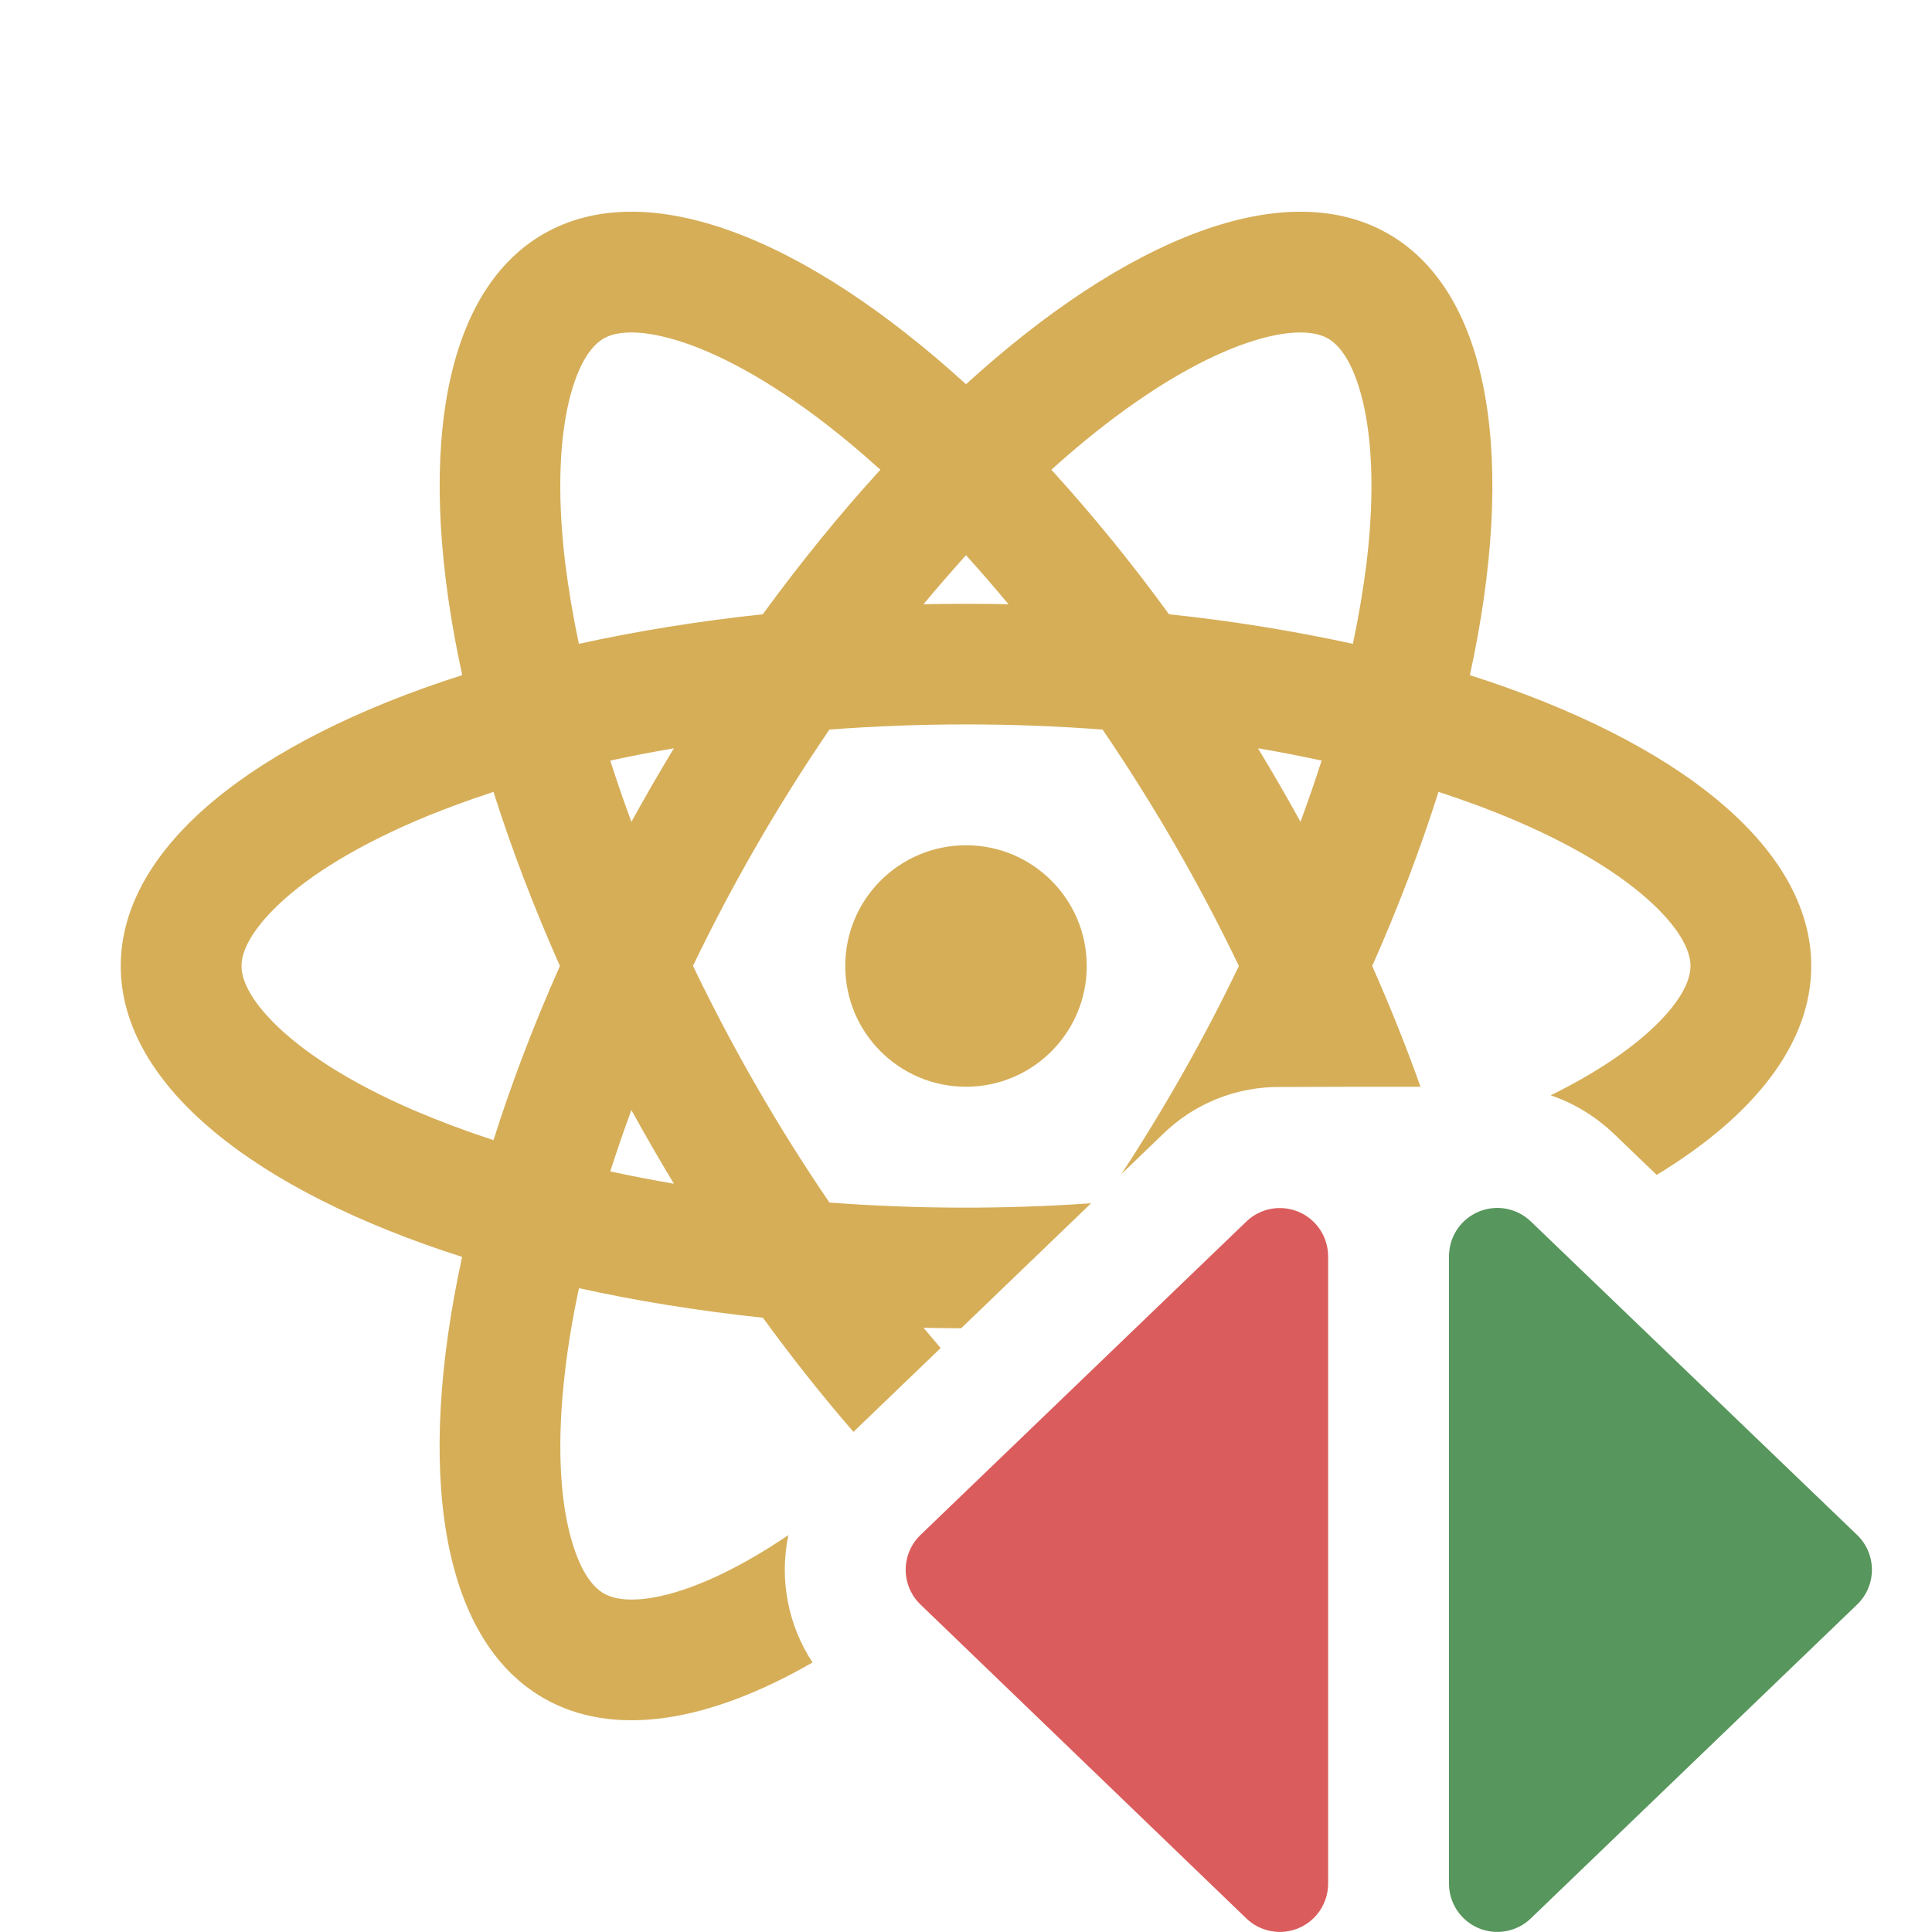
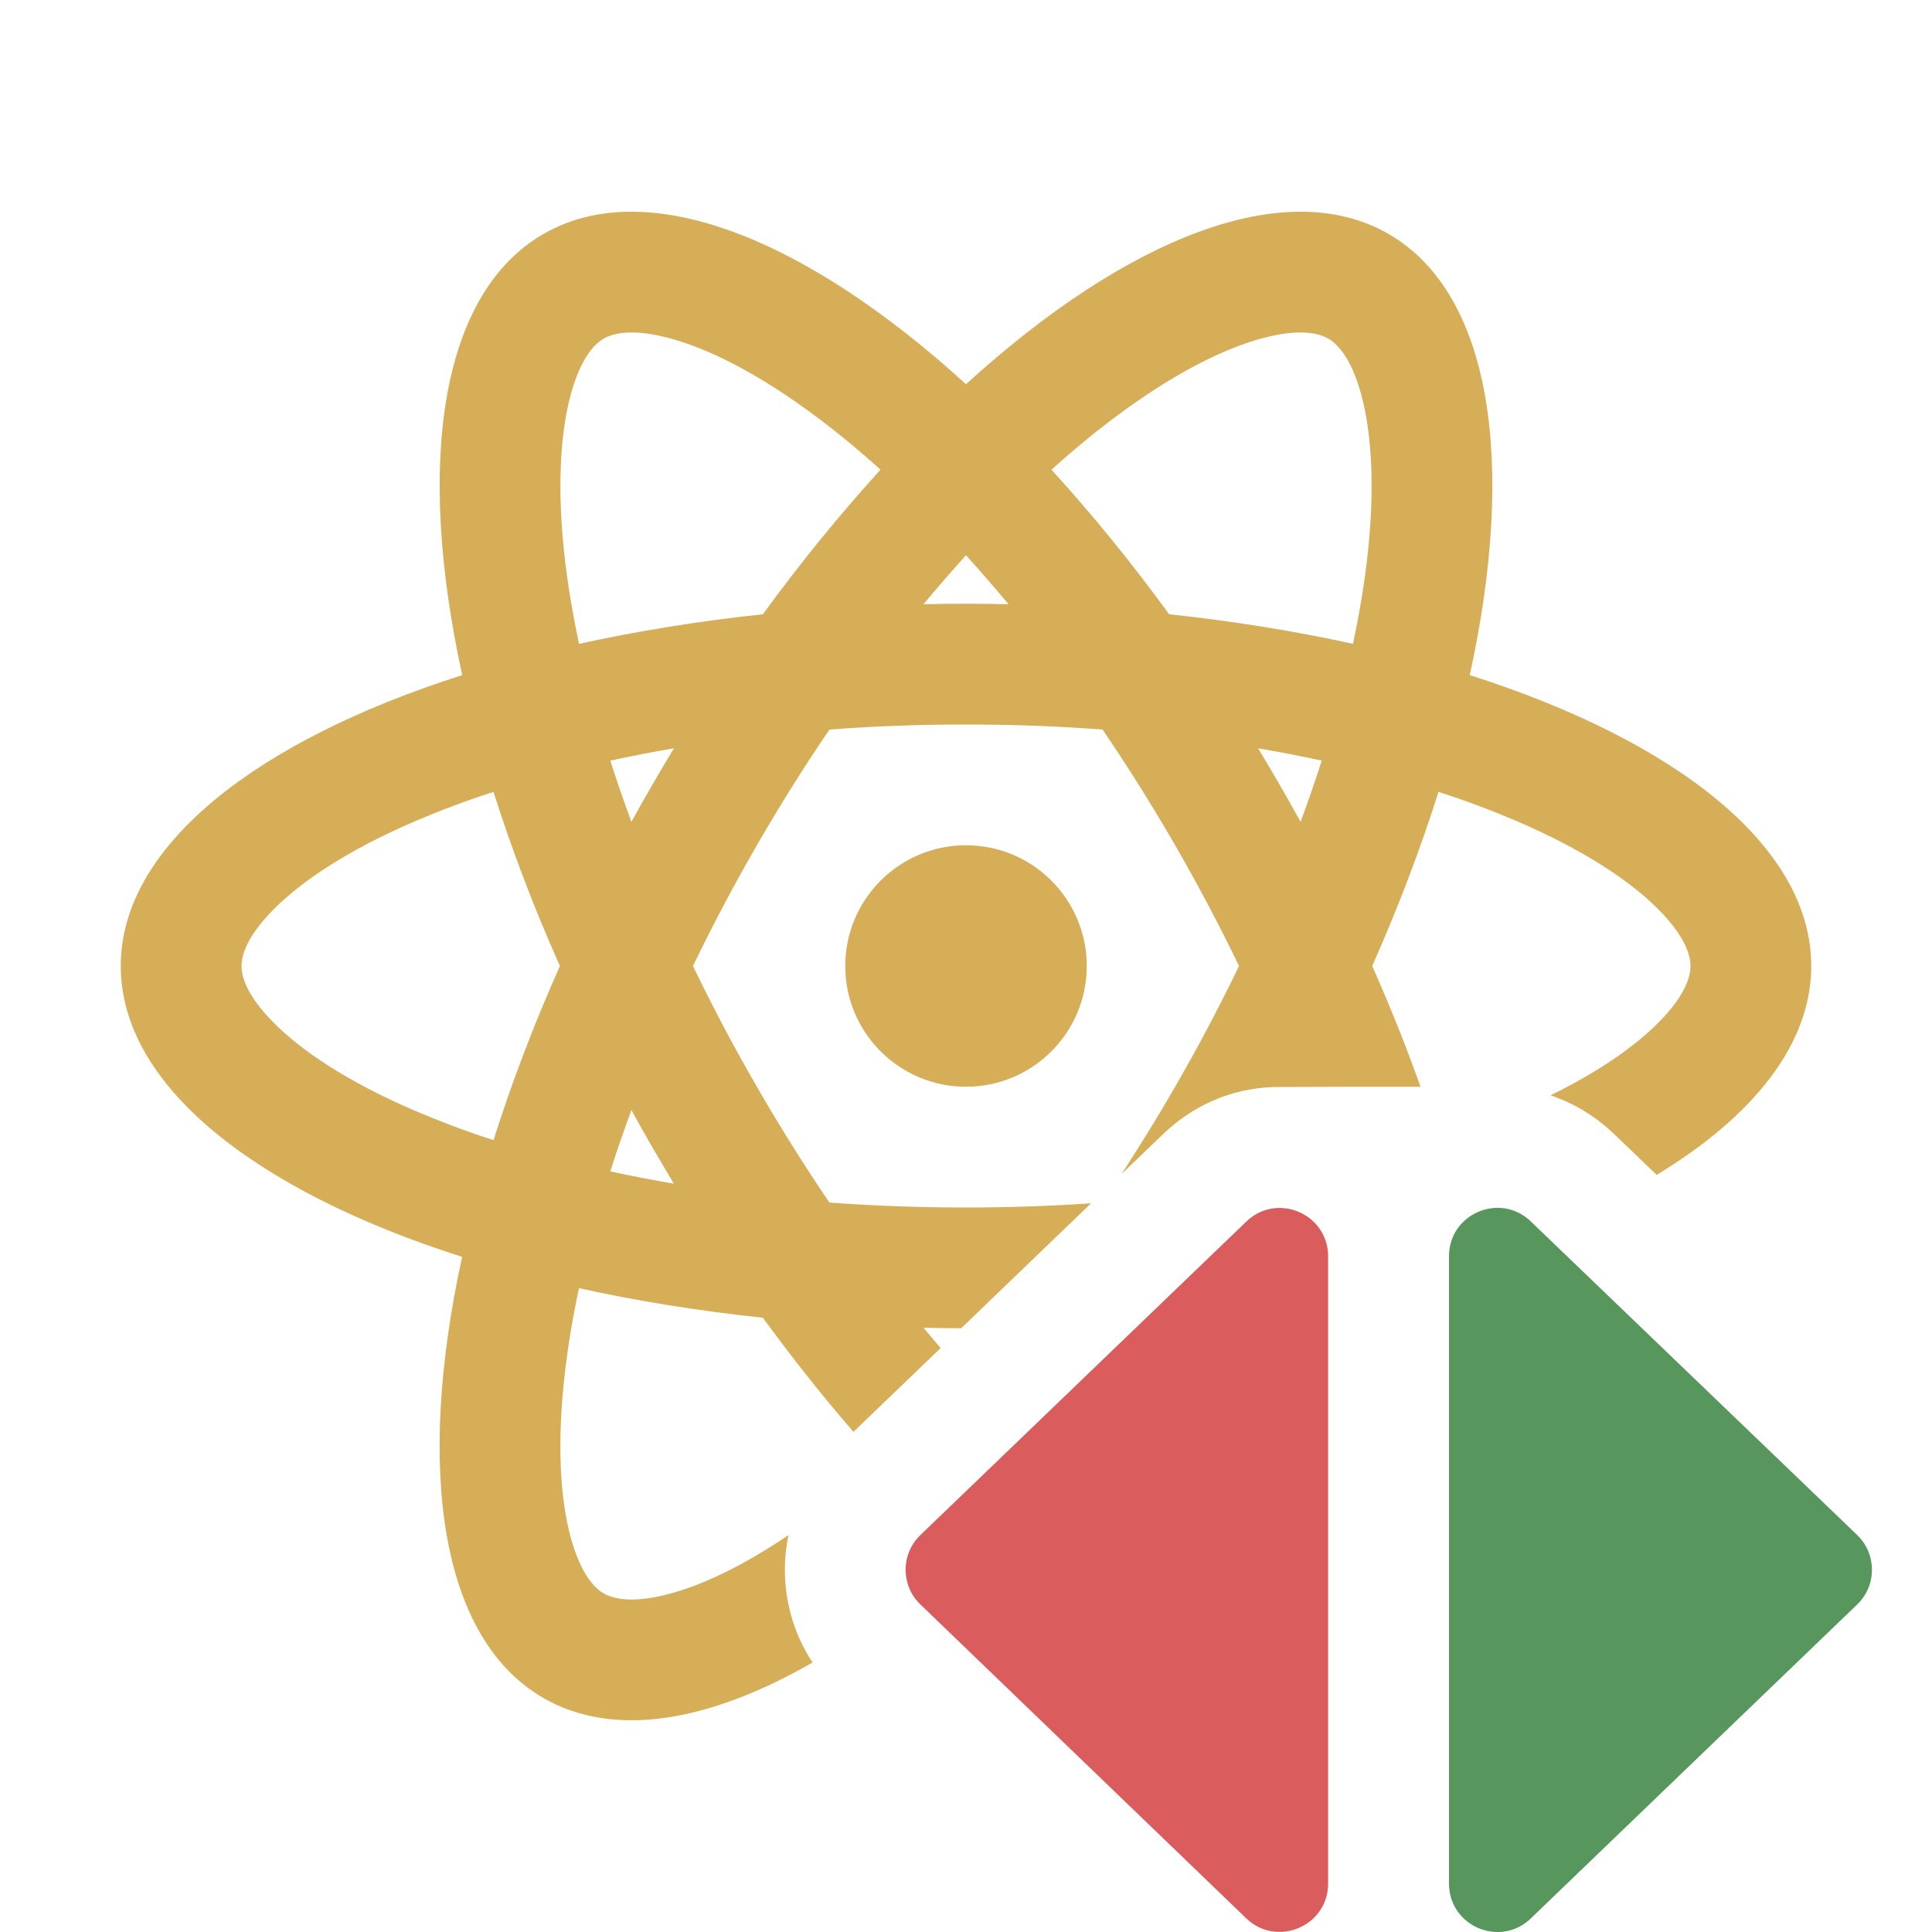
- <svg xmlns="http://www.w3.org/2000/svg" width="16" height="16" fill="none" viewBox="0 0 16 16">
-   <path fill="#57965C" fill-rule="evenodd" d="M15.38 12.712a.4.4 0 0 1 0 .576l-2.703 2.6a.4.4 0 0 1-.677-.289v-5.195a.4.4 0 0 1 .677-.289z" clip-rule="evenodd" />
-   <path fill="#DB5C5C" fill-rule="evenodd" d="M7.623 13.288a.4.4 0 0 1 0-.576l2.699-2.596a.4.4 0 0 1 .677.289v5.194a.4.4 0 0 1-.678.288z" clip-rule="evenodd" />
-   <path fill="#D6AE58" fill-rule="evenodd" d="M12.173 5.591c.384-1.76.181-3.16-.673-3.653-.855-.494-2.169.031-3.5 1.244-1.331-1.213-2.645-1.738-3.5-1.244-.854.493-1.057 1.894-.672 3.653C2.112 6.138 1 7.013 1 8s1.112 1.862 2.827 2.409c-.384 1.76-.182 3.16.673 3.653.578.334 1.367.202 2.229-.294a1.4 1.4 0 0 1-.2-1.055c-.388.263-.725.419-.995.49-.317.082-.468.031-.534-.007s-.185-.143-.272-.46c-.089-.32-.12-.787-.047-1.392q.038-.322.114-.676c.478.106.989.188 1.523.245q.368.505.75.945l.722-.694-.142-.168q.156.004.312.004l1.076-1.035a15 15 0 0 1-2.167-.006 15 15 0 0 1-1.13-1.96 15 15 0 0 1 1.13-1.957 15 15 0 0 1 2.262 0A15 15 0 0 1 10.26 8a15 15 0 0 1-.973 1.723l.34-.327a1.37 1.37 0 0 1 .98-.394L11.233 9h.531q-.175-.492-.4-1c.218-.491.401-.975.549-1.442q.344.112.643.24c.56.24.948.5 1.182.737.23.233.262.389.262.465s-.032.232-.262.465c-.192.195-.488.405-.896.606.187.063.367.169.528.323l.35.336C14.526 9.241 15 8.644 15 8c0-.987-1.112-1.862-2.828-2.409M10.77 6.806a16 16 0 0 0-.352-.609q.27.046.527.102-.08.25-.175.507m.434-1.474a14 14 0 0 0-1.523-.245 14 14 0 0 0-.974-1.197q.268-.242.529-.437c.487-.364.906-.57 1.229-.655.317-.083.468-.032.534.006s.185.143.272.46c.088.321.119.787.047 1.392a8 8 0 0 1-.114.676m-6.15 4.369q.08-.25.175-.508a17 17 0 0 0 .352.61 12 12 0 0 1-.527-.102M4.637 8c-.219.491-.402.975-.55 1.442a8 8 0 0 1-.643-.24c-.56-.24-.948-.5-1.182-.737C2.032 8.232 2 8.076 2 8s.032-.232.262-.465c.234-.238.623-.497 1.182-.737q.3-.128.643-.24.222.702.55 1.442m.592-1.194a17 17 0 0 1 .352-.609q-.27.046-.527.102.08.25.175.507m2.42-1.802a17 17 0 0 1 .703 0Q8.176 4.793 8 4.598q-.176.195-.352.406M7.291 3.89q-.497.544-.974 1.197c-.534.057-1.045.14-1.523.245a8 8 0 0 1-.114-.676c-.072-.605-.041-1.071.047-1.393.087-.316.206-.421.272-.46.066-.037.217-.088.534-.005.323.084.742.291 1.23.655q.26.195.528.437" clip-rule="evenodd" />
-   <path fill="#D6AE58" d="M9 8a1 1 0 1 1-2 0 1 1 0 0 1 2 0" />
+ <svg xmlns="http://www.w3.org/2000/svg" width="16" height="16" viewBox="0 0 16 16" fill="none">
+   <path fill-rule="evenodd" clip-rule="evenodd" d="M15.38 12.712C15.543 12.869 15.544 13.131 15.38 13.288L12.677 15.888C12.423 16.132 12 15.952 12 15.599L12 10.404C12 10.051 12.423 9.871 12.677 10.115L15.38 12.712Z" fill="#57965C" />
+   <path fill-rule="evenodd" clip-rule="evenodd" d="M7.623 13.288C7.459 13.131 7.459 12.869 7.623 12.712L10.322 10.116C10.576 9.872 10.999 10.052 10.999 10.405V15.599C10.999 15.951 10.575 16.131 10.321 15.887L7.623 13.288Z" fill="#DB5C5C" />
+   <path fill-rule="evenodd" clip-rule="evenodd" d="M12.172 5.591C12.557 3.832 12.354 2.431 11.5 1.938C10.645 1.444 9.331 1.969 8 3.182C6.669 1.969 5.355 1.444 4.5 1.938C3.646 2.431 3.443 3.832 3.828 5.591C2.112 6.138 1 7.013 1 8C1 8.987 2.112 9.862 3.827 10.409C3.443 12.168 3.645 13.569 4.5 14.062C5.078 14.396 5.867 14.264 6.729 13.768C6.576 13.536 6.5 13.268 6.5 13.001C6.5 12.905 6.51 12.808 6.53 12.713C6.141 12.976 5.804 13.132 5.534 13.202C5.217 13.285 5.066 13.234 5 13.196C4.934 13.158 4.815 13.053 4.728 12.737C4.639 12.415 4.609 11.949 4.681 11.344C4.707 11.129 4.744 10.903 4.795 10.668C5.273 10.774 5.784 10.856 6.318 10.913C6.563 11.249 6.814 11.565 7.068 11.858L7.79 11.164C7.743 11.109 7.696 11.053 7.648 10.996C7.752 10.998 7.856 11 7.96 11L9.036 9.965C8.7 9.988 8.354 10 8 10C7.612 10 7.235 9.986 6.869 9.959C6.663 9.656 6.462 9.336 6.268 9C6.074 8.664 5.898 8.33 5.739 8C5.898 7.67 6.074 7.336 6.268 7C6.462 6.664 6.663 6.344 6.869 6.042C7.234 6.014 7.612 6 8 6C8.388 6 8.766 6.014 9.131 6.042C9.337 6.344 9.538 6.664 9.732 7C9.926 7.336 10.102 7.67 10.261 8C10.102 8.33 9.926 8.664 9.732 9C9.588 9.25 9.439 9.491 9.288 9.723L9.628 9.396C9.916 9.119 10.266 8.997 10.608 9.002L11.233 9H11.764C11.648 8.672 11.514 8.338 11.364 8C11.582 7.509 11.765 7.025 11.913 6.558C12.142 6.632 12.357 6.713 12.556 6.798C13.115 7.038 13.504 7.297 13.738 7.535C13.968 7.768 14 7.924 14 8C14 8.076 13.968 8.232 13.738 8.465C13.546 8.66 13.25 8.87 12.841 9.071C13.029 9.134 13.209 9.24 13.37 9.394L13.72 9.73C14.526 9.241 15 8.644 15 8C15 7.013 13.888 6.138 12.172 5.591ZM10.771 6.806C10.715 6.704 10.657 6.602 10.598 6.5C10.539 6.398 10.479 6.297 10.419 6.197C10.6 6.228 10.775 6.262 10.946 6.299C10.893 6.465 10.834 6.635 10.771 6.806ZM11.205 5.332C10.727 5.227 10.216 5.144 9.682 5.087C9.366 4.652 9.038 4.252 8.708 3.89C8.886 3.729 9.063 3.583 9.237 3.453C9.724 3.089 10.143 2.882 10.466 2.798C10.783 2.715 10.934 2.766 11 2.804C11.066 2.842 11.185 2.947 11.272 3.263C11.36 3.585 11.391 4.051 11.319 4.656C11.293 4.871 11.255 5.097 11.205 5.332ZM5.054 9.701C5.107 9.534 5.166 9.365 5.229 9.193C5.285 9.296 5.343 9.398 5.402 9.5C5.461 9.602 5.521 9.703 5.581 9.803C5.401 9.772 5.225 9.738 5.054 9.701ZM4.637 8C4.418 8.491 4.235 8.975 4.087 9.442C3.858 9.368 3.643 9.287 3.444 9.202C2.885 8.963 2.496 8.703 2.262 8.465C2.032 8.232 2 8.076 2 8C2 7.924 2.032 7.768 2.262 7.535C2.496 7.297 2.885 7.038 3.444 6.798C3.643 6.713 3.858 6.632 4.087 6.558C4.235 7.025 4.418 7.509 4.637 8ZM5.229 6.806C5.285 6.704 5.343 6.602 5.402 6.5C5.461 6.398 5.521 6.297 5.581 6.197C5.401 6.228 5.225 6.262 5.054 6.299C5.107 6.465 5.166 6.635 5.229 6.806ZM7.648 5.004C7.765 5.001 7.882 5 8 5C8.118 5 8.235 5.001 8.352 5.004C8.235 4.863 8.117 4.728 8 4.598C7.883 4.728 7.765 4.863 7.648 5.004ZM7.292 3.89C6.962 4.252 6.635 4.652 6.318 5.087C5.784 5.144 5.273 5.227 4.795 5.332C4.745 5.097 4.707 4.871 4.681 4.656C4.609 4.051 4.64 3.585 4.728 3.263C4.815 2.947 4.934 2.842 5 2.804C5.066 2.766 5.217 2.715 5.534 2.798C5.857 2.882 6.276 3.089 6.763 3.453C6.937 3.583 7.114 3.729 7.292 3.89Z" fill="#D6AE58" />
+   <path d="M9 8C9 8.552 8.552 9 8 9C7.448 9 7 8.552 7 8C7 7.448 7.448 7 8 7C8.552 7 9 7.448 9 8Z" fill="#D6AE58" />
</svg>
